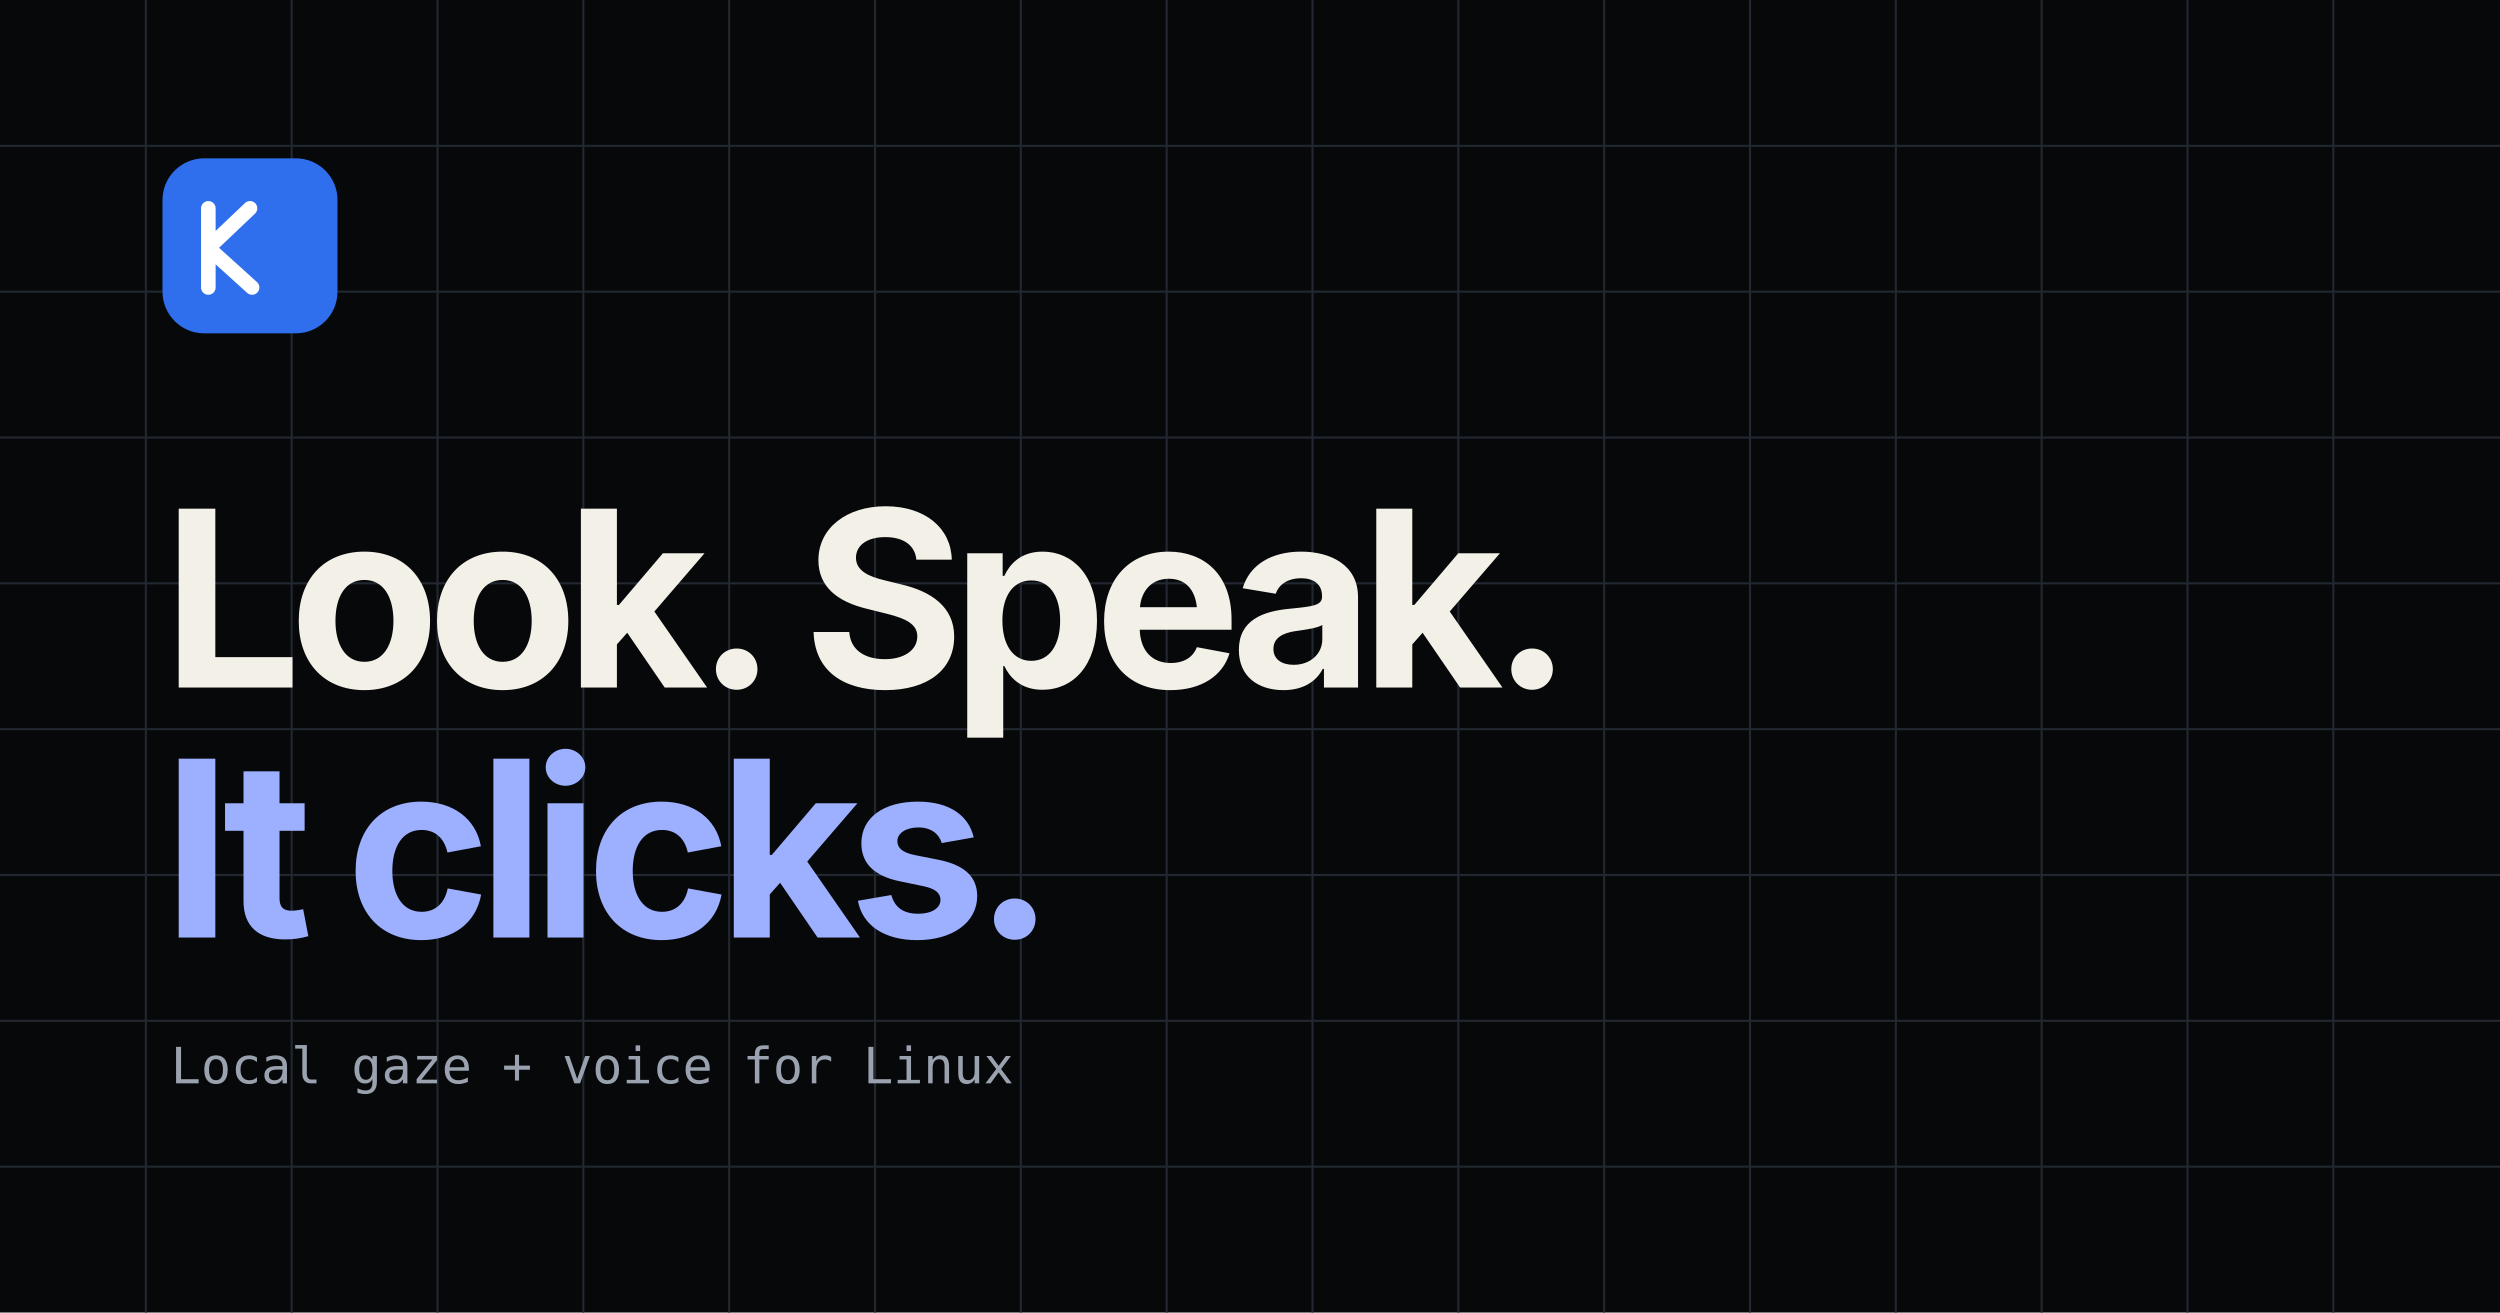
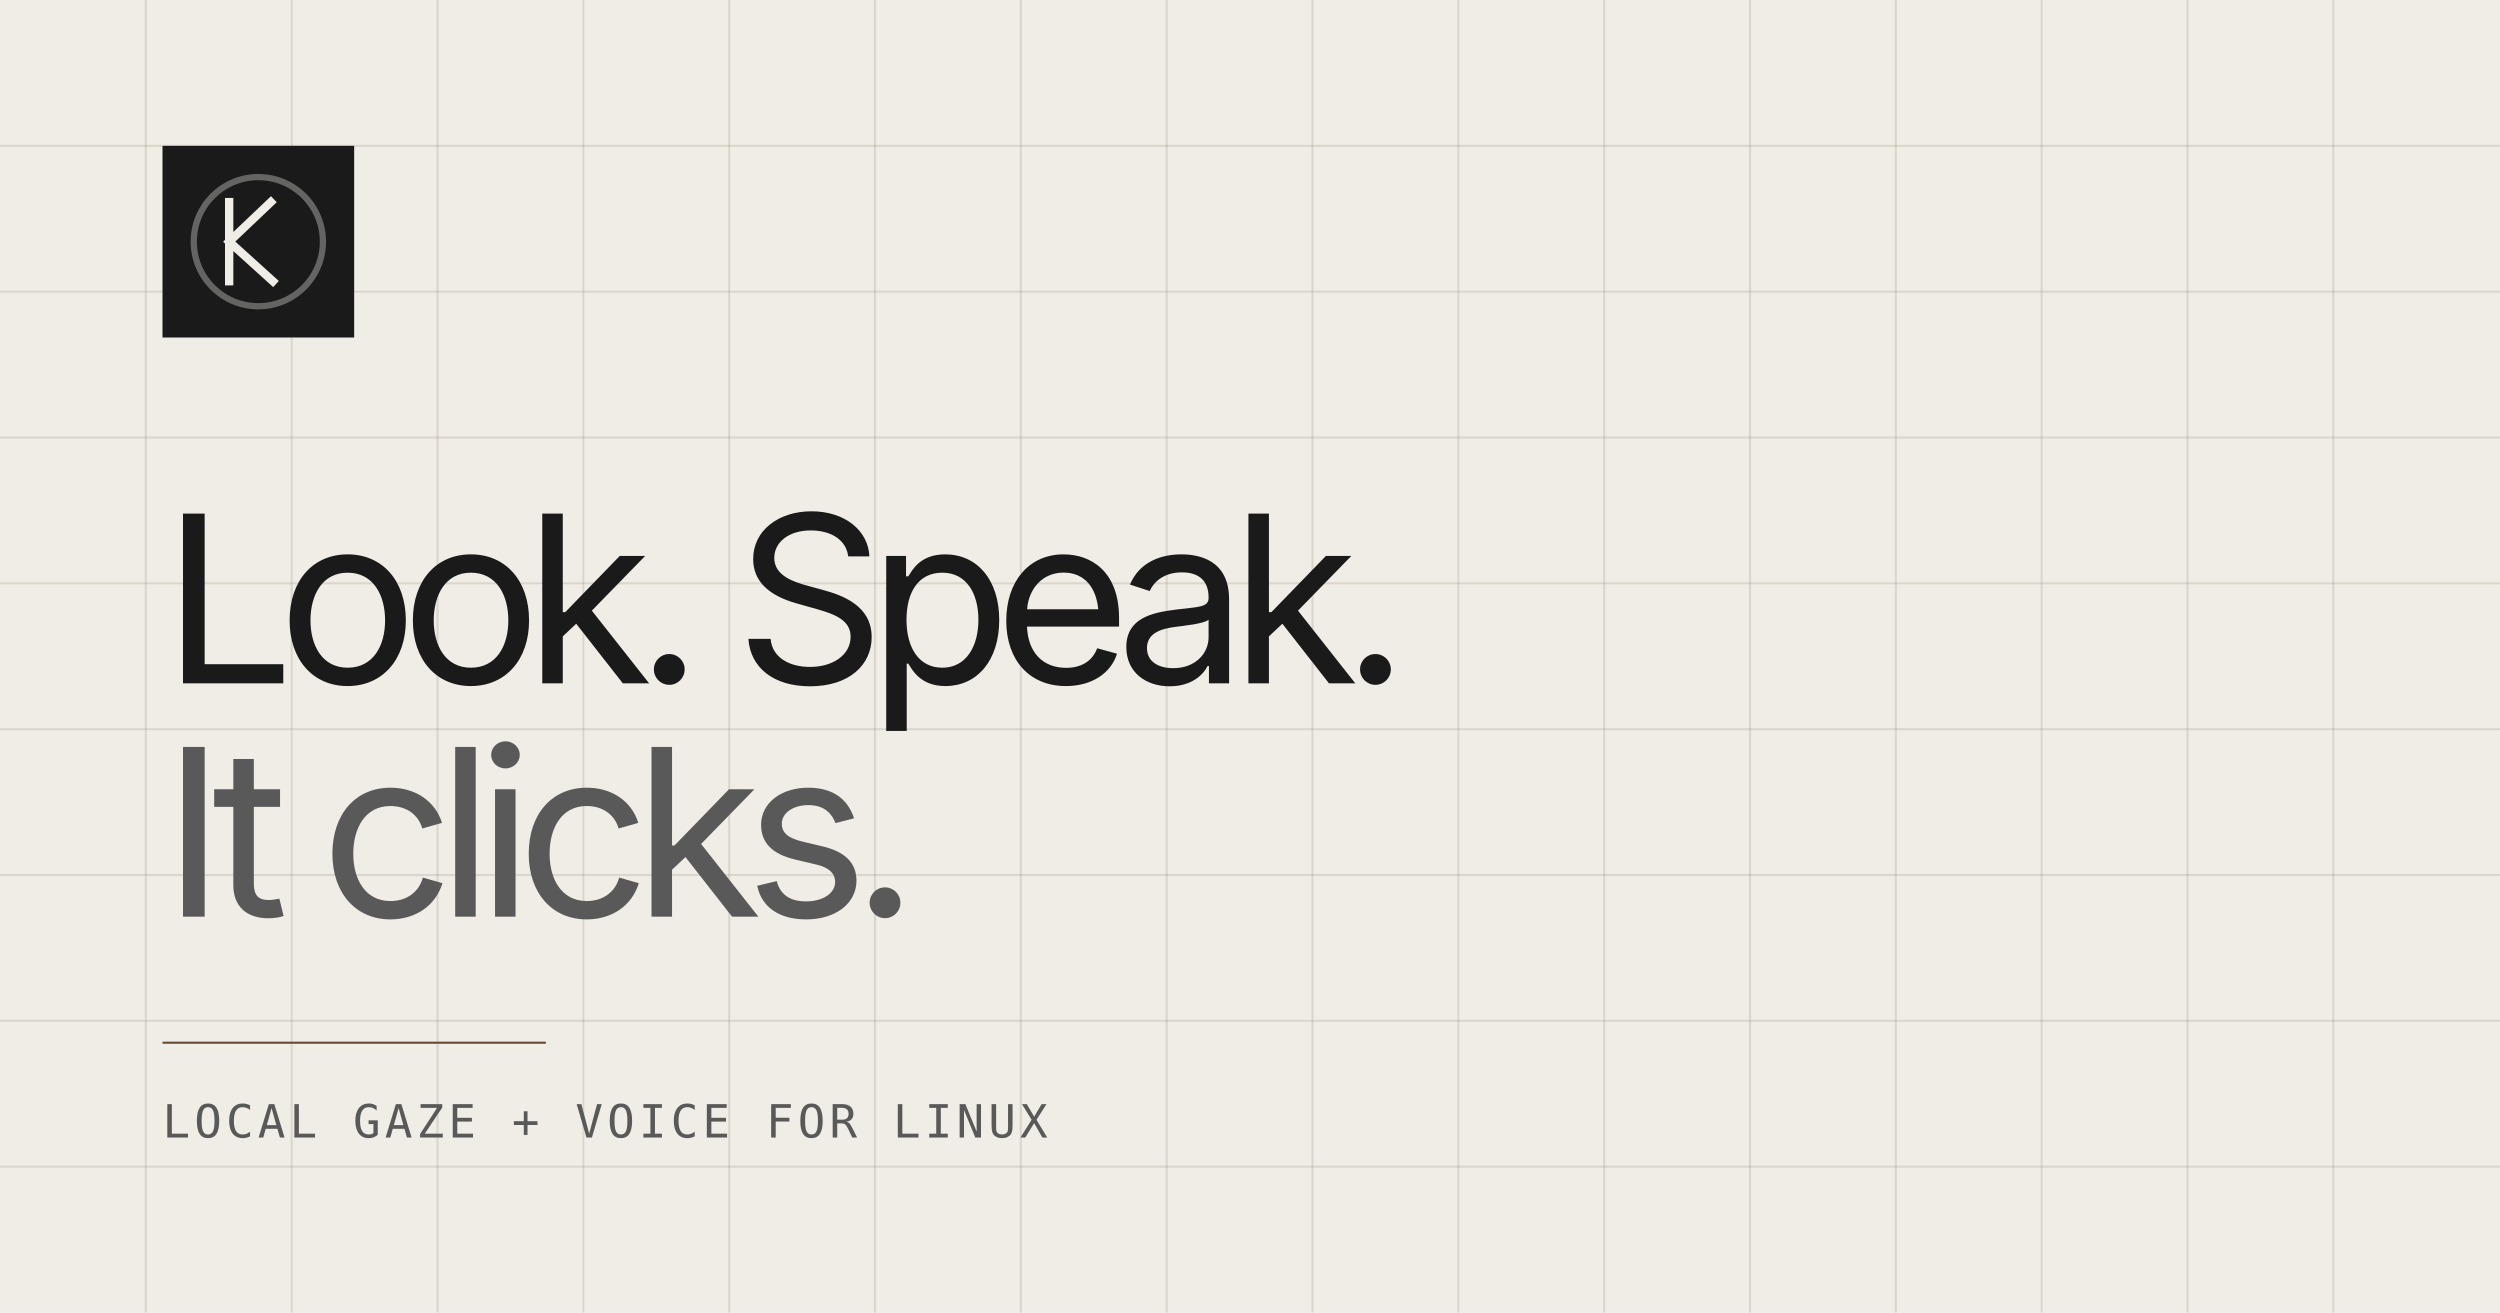
<svg xmlns="http://www.w3.org/2000/svg" width="1200" height="630" viewBox="0 0 1200 630">
-   <rect width="1200" height="630" fill="#07080a" />
-   <g fill="none" stroke="#222831">
+   <rect width="1200" height="630" fill="#efede5" />
+   <g fill="none" stroke="rgba(99,73,54,0.14)">
    <path d="M0 70h1200M0 140h1200M0 210h1200M0 280h1200M0 350h1200M0 420h1200M0 490h1200M0 560h1200" />
    <path d="M70 0v630M140 0v630M210 0v630M280 0v630M350 0v630M420 0v630M490 0v630M560 0v630M630 0v630M700 0v630M770 0v630M840 0v630M910 0v630M980 0v630M1050 0v630M1120 0v630" />
  </g>
-   <rect x="78" y="76" width="84" height="84" rx="20" fill="#2f6fed" />
-   <path d="M100 100v38M100 119l20-19M100 119l21 19" stroke="#fff" stroke-width="7" stroke-linecap="round" stroke-linejoin="round" />
-   <text x="78" y="330" fill="#f3f0e8" font-family="Inter, sans-serif" font-size="118" font-weight="750" letter-spacing="-6">Look. Speak.</text>
-   <text x="78" y="450" fill="#9db0ff" font-family="Inter, sans-serif" font-size="118" font-weight="750" letter-spacing="-6">It clicks.</text>
-   <text x="82" y="520" fill="#9aa2af" font-family="monospace" font-size="24">Local gaze + voice for Linux</text>
+   <rect x="78" y="70" width="92" height="92" fill="#1a1a1b" />
+   <circle cx="124" cy="116" r="31" fill="none" stroke="#efede5" stroke-width="3" opacity="0.35" />
+   <path d="M110 97v38M110 116l20-19M110 116l21 19" fill="none" stroke="#efede5" stroke-width="4" stroke-linecap="square" stroke-linejoin="miter" />
+   <text x="78" y="328" fill="#1a1a1b" font-family="Inter, sans-serif" font-size="112" font-weight="400" letter-spacing="-8">Look. Speak.</text>
+   <text x="78" y="440" fill="#595959" font-family="Inter, sans-serif" font-size="112" font-weight="400" letter-spacing="-8">It clicks.</text>
+   <rect x="78" y="500" width="184" height="1" fill="#634936" />
+   <text x="78" y="546" fill="#595959" font-family="monospace" font-size="22" letter-spacing="2">LOCAL GAZE + VOICE FOR LINUX</text>
</svg>
